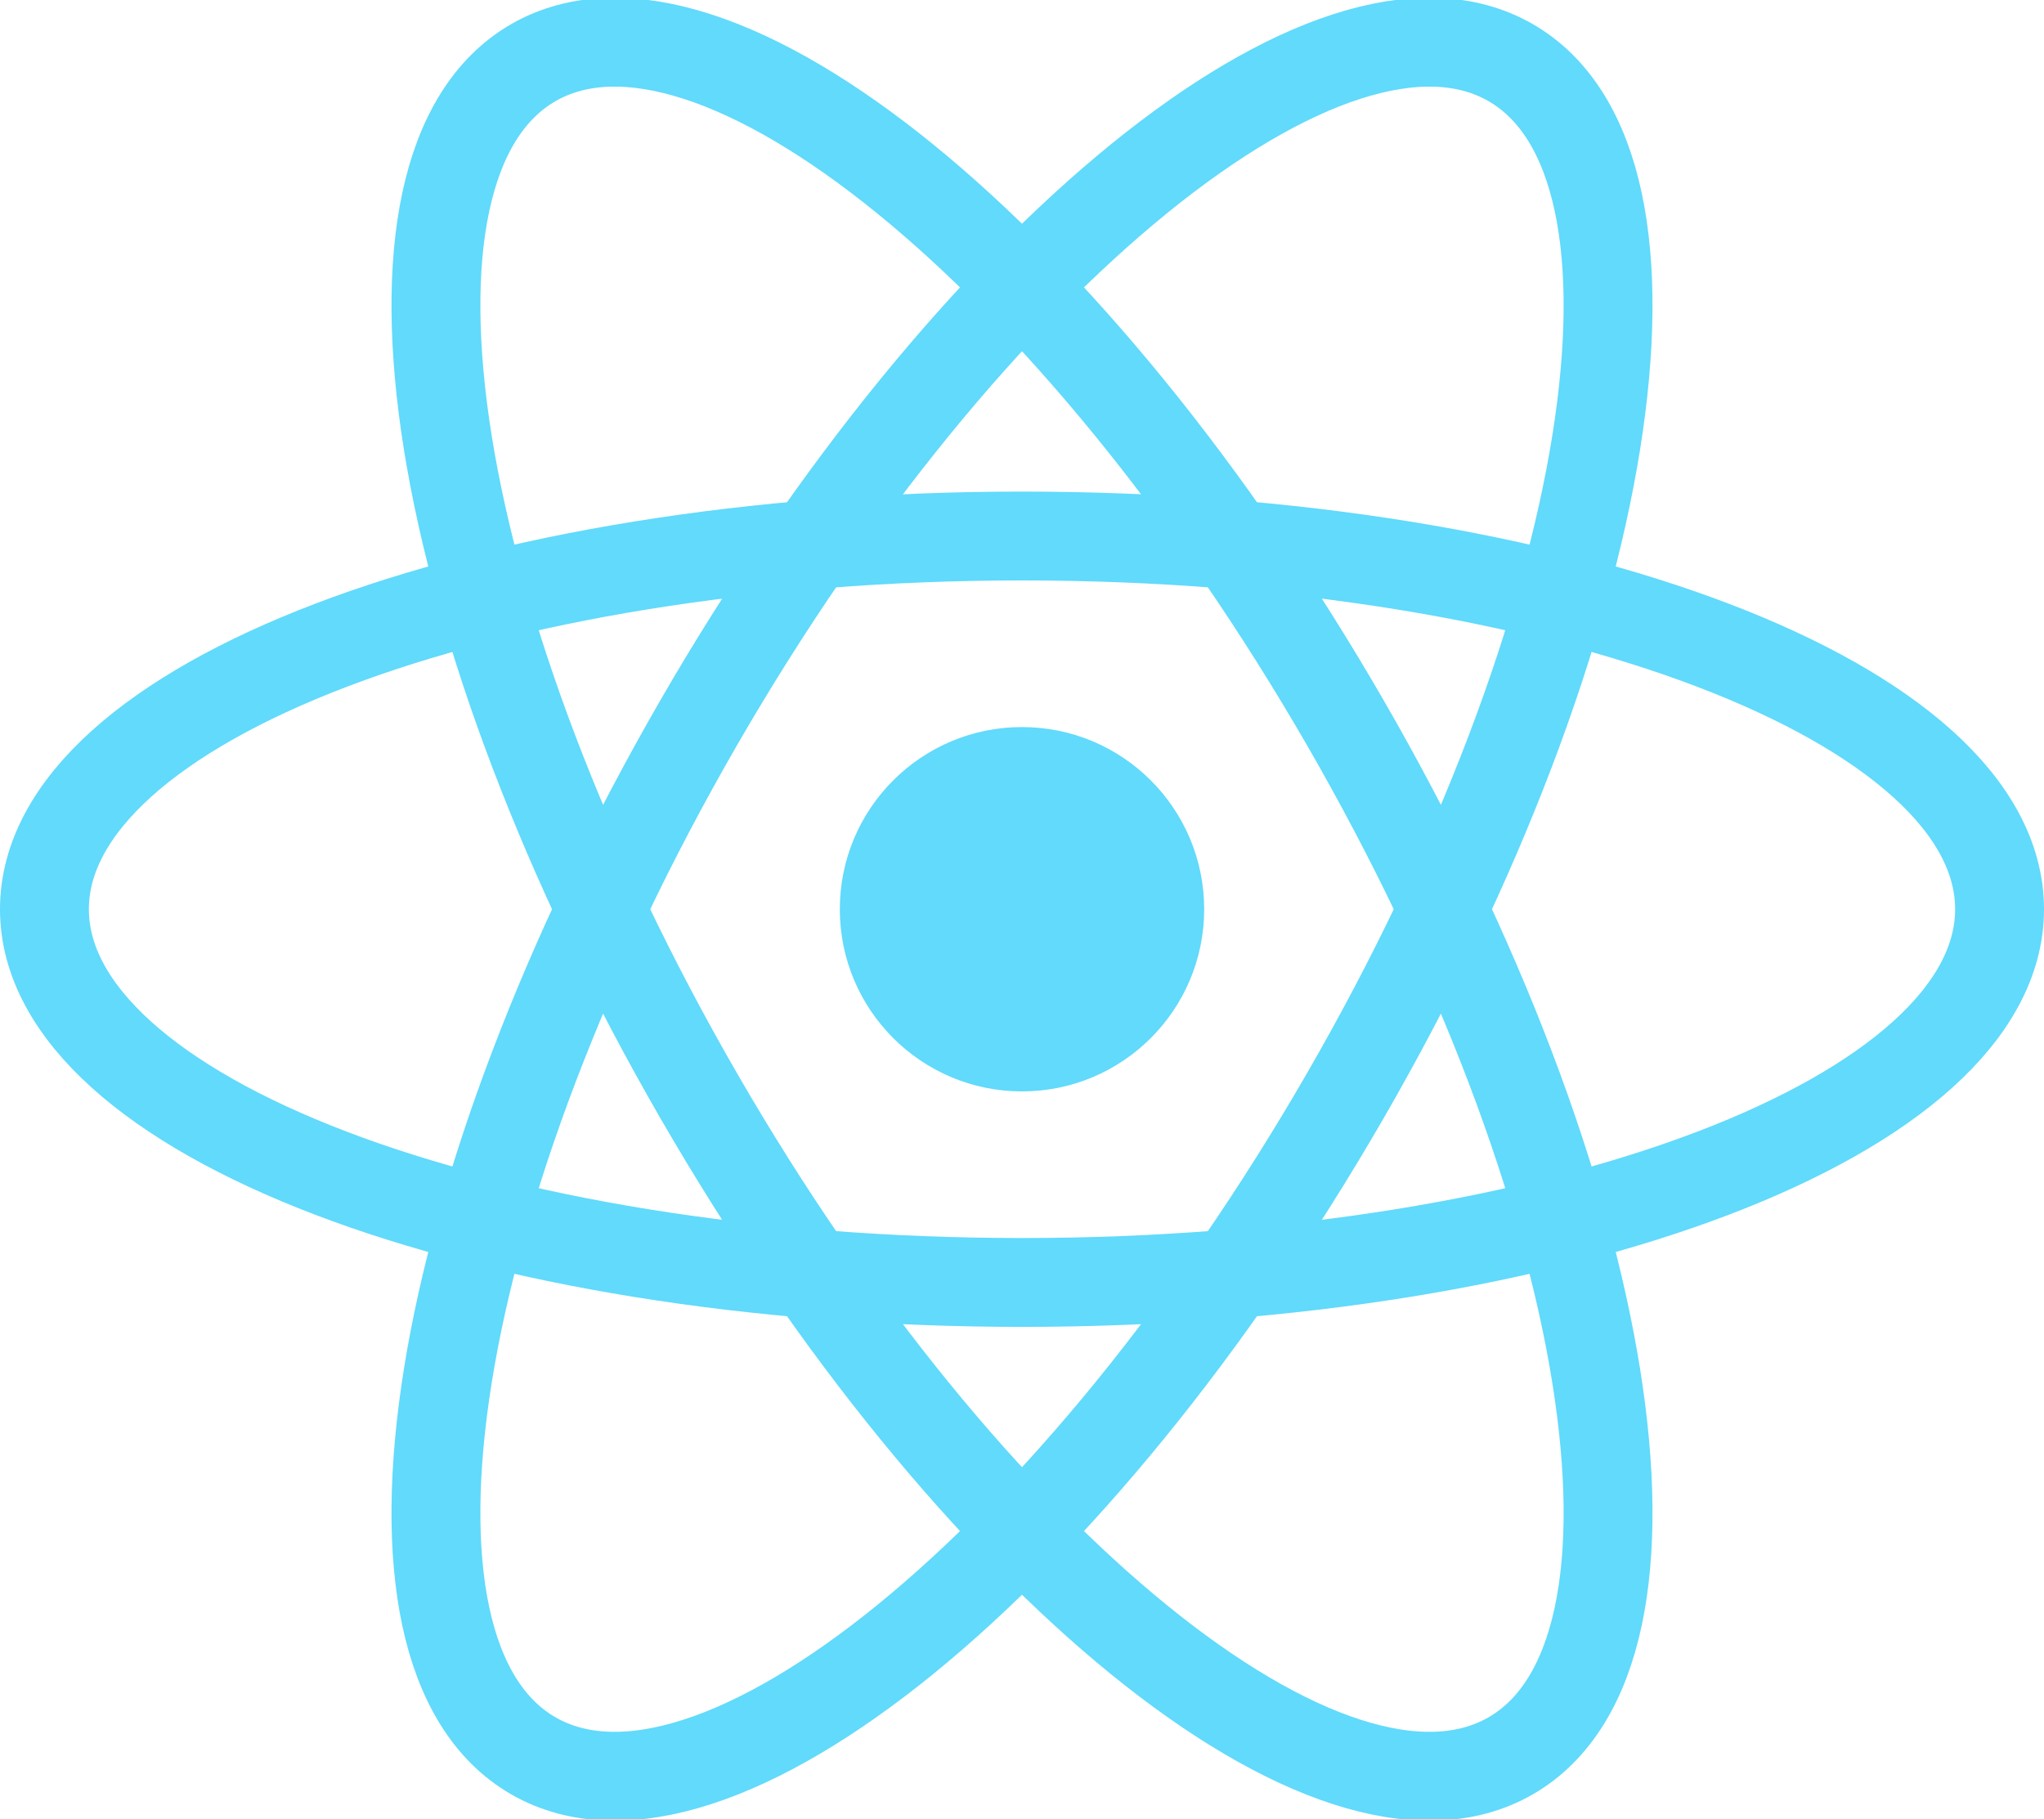
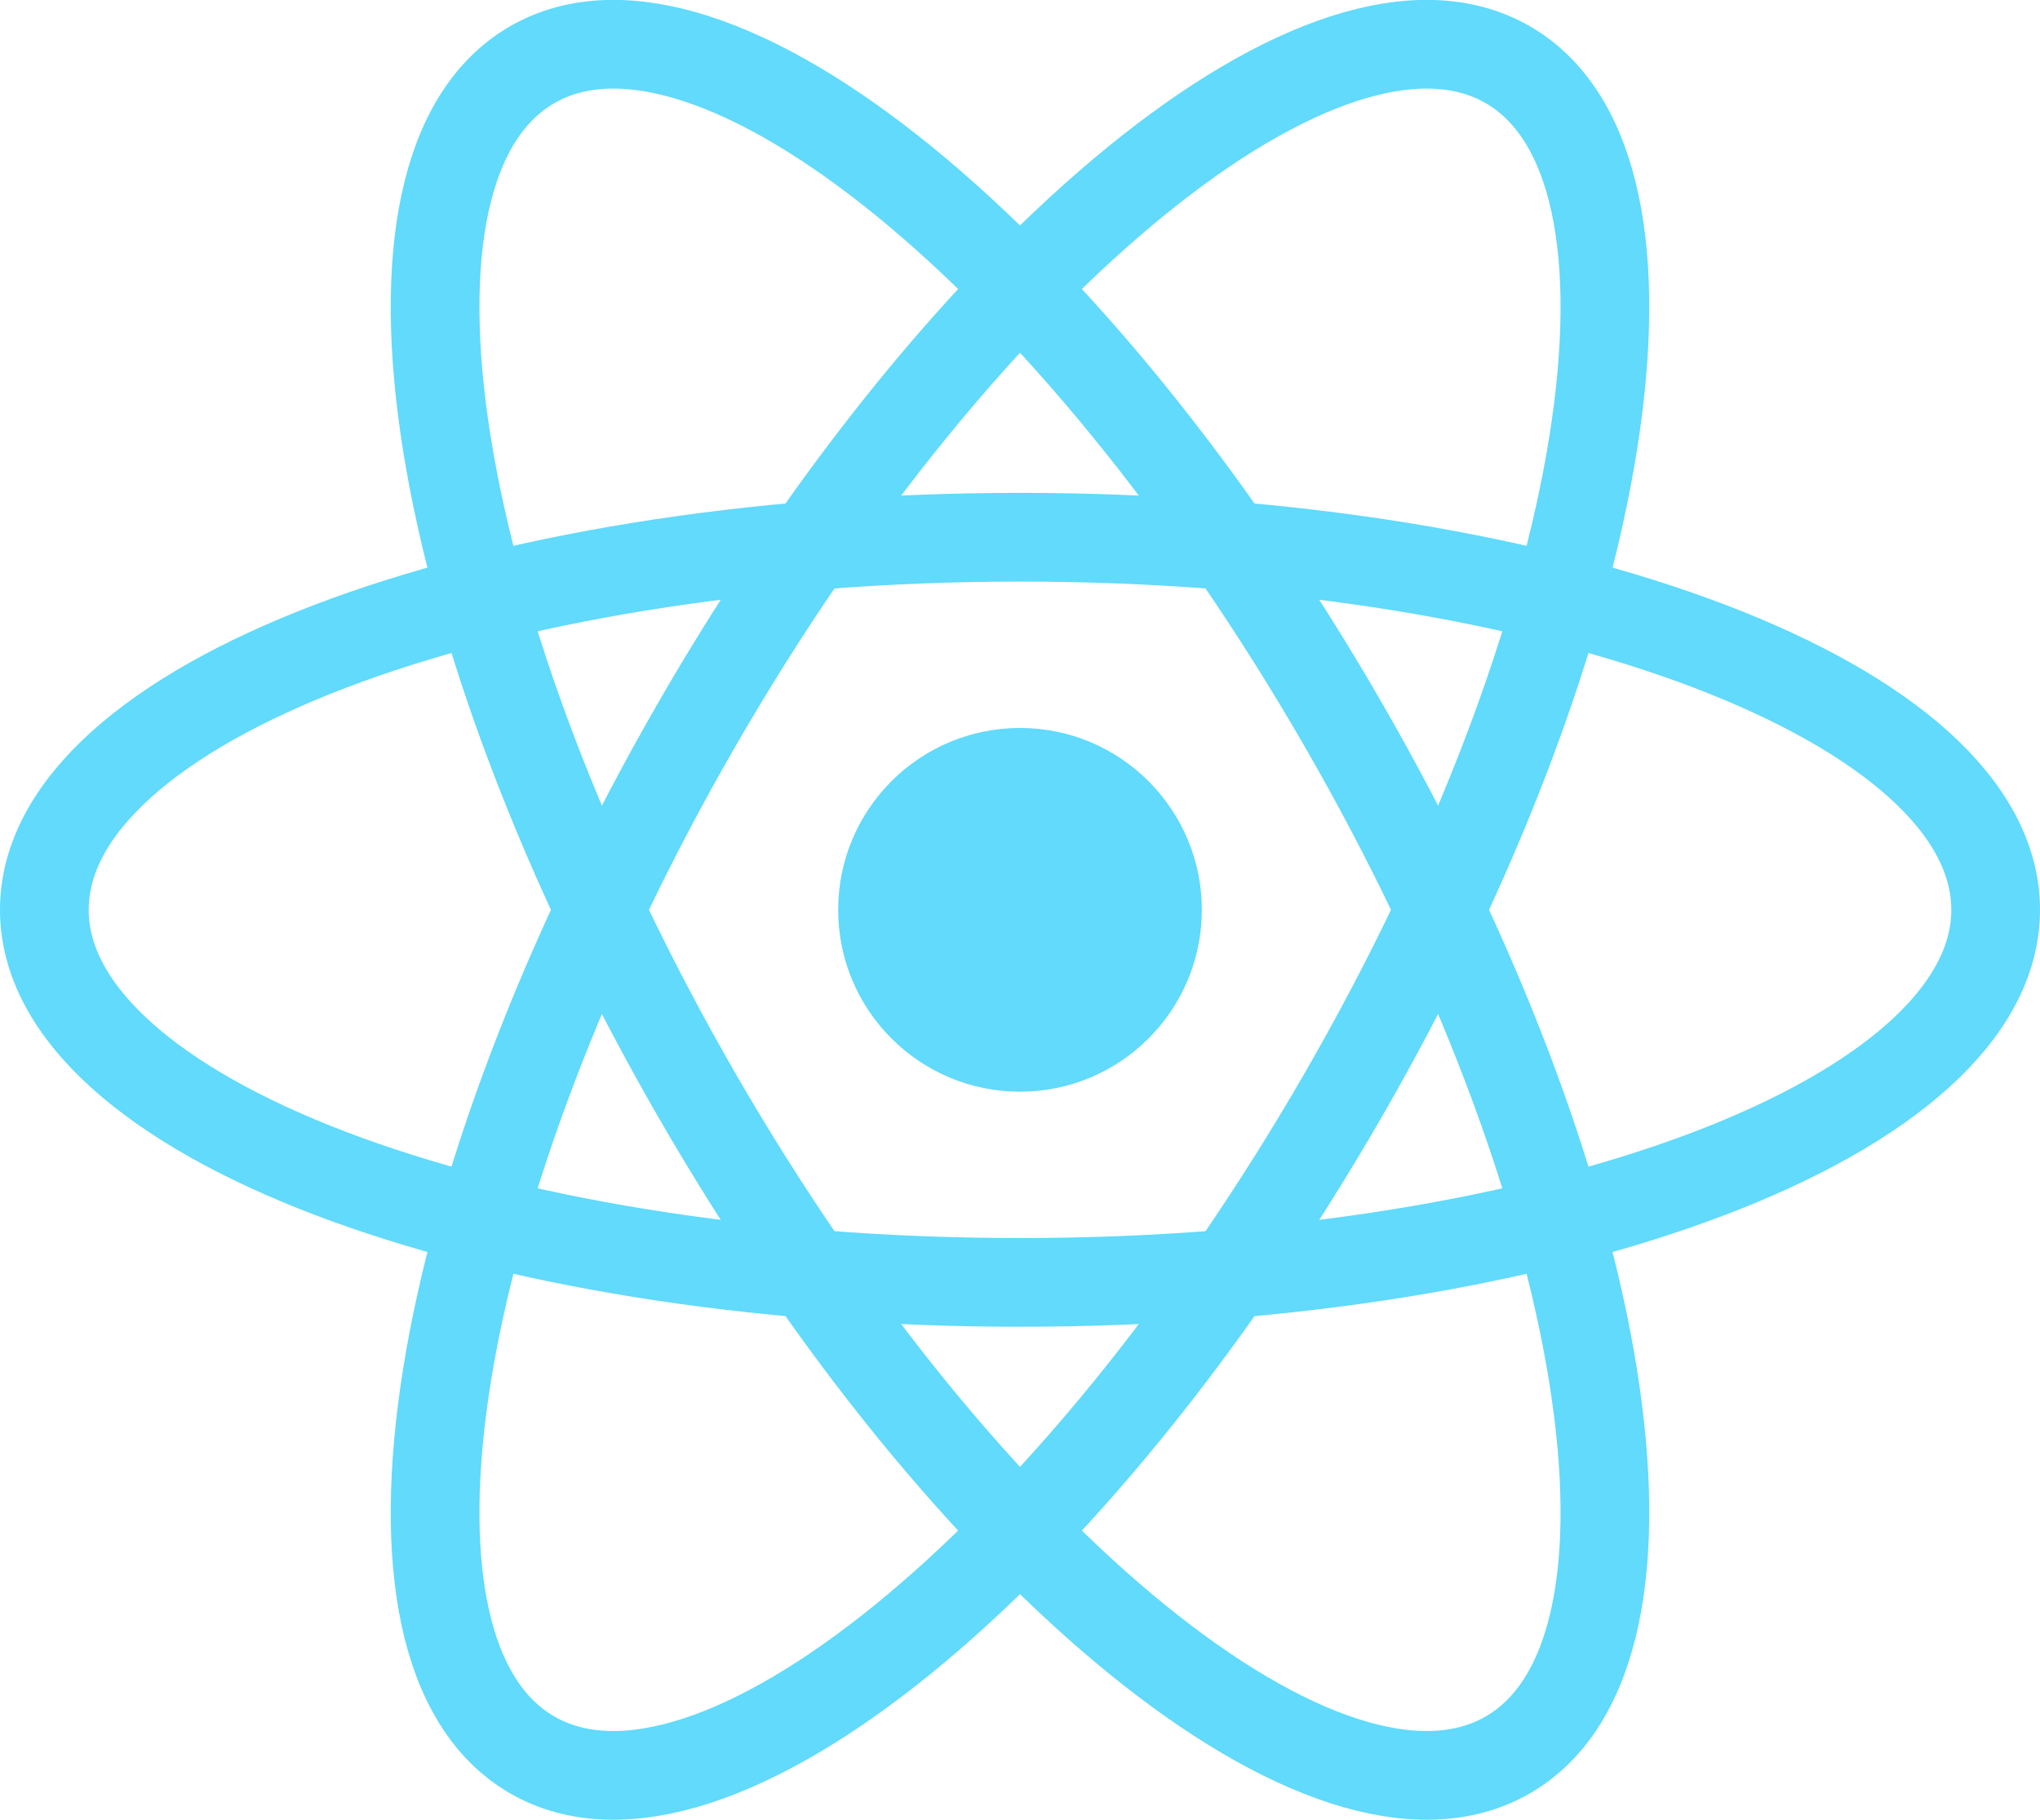
- <svg xmlns="http://www.w3.org/2000/svg" viewBox="-11.5 -10.232 23 20.463">
-   <circle cx="0" cy="0" r="2.05" fill="#61dafb" />
-   <g stroke="#61dafb" stroke-width="1" fill="none">
-     <ellipse rx="11" ry="4.2" />
-     <ellipse rx="11" ry="4.2" transform="rotate(60)" />
-     <ellipse rx="11" ry="4.2" transform="rotate(120)" />
+ <svg xmlns="http://www.w3.org/2000/svg" viewBox="-11.5 -10.232 23 20.511" version="1.1" id="svg3" width="230" height="205.111">
+   <defs id="defs3" />
+   <circle cx="0" cy="0.024" r="2.05" fill="#61dafb" id="circle1" />
+   <g stroke="#61dafb" stroke-width="1" fill="none" id="g3" transform="translate(0,0.02380282)">
+     <ellipse rx="11" ry="4.2" id="ellipse1" cx="0" cy="0" />
+     <ellipse rx="11" ry="4.2" transform="rotate(60)" id="ellipse2" cx="0" cy="0" />
+     <ellipse rx="11" ry="4.2" transform="rotate(120)" id="ellipse3" cx="0" cy="0" />
  </g>
</svg>
